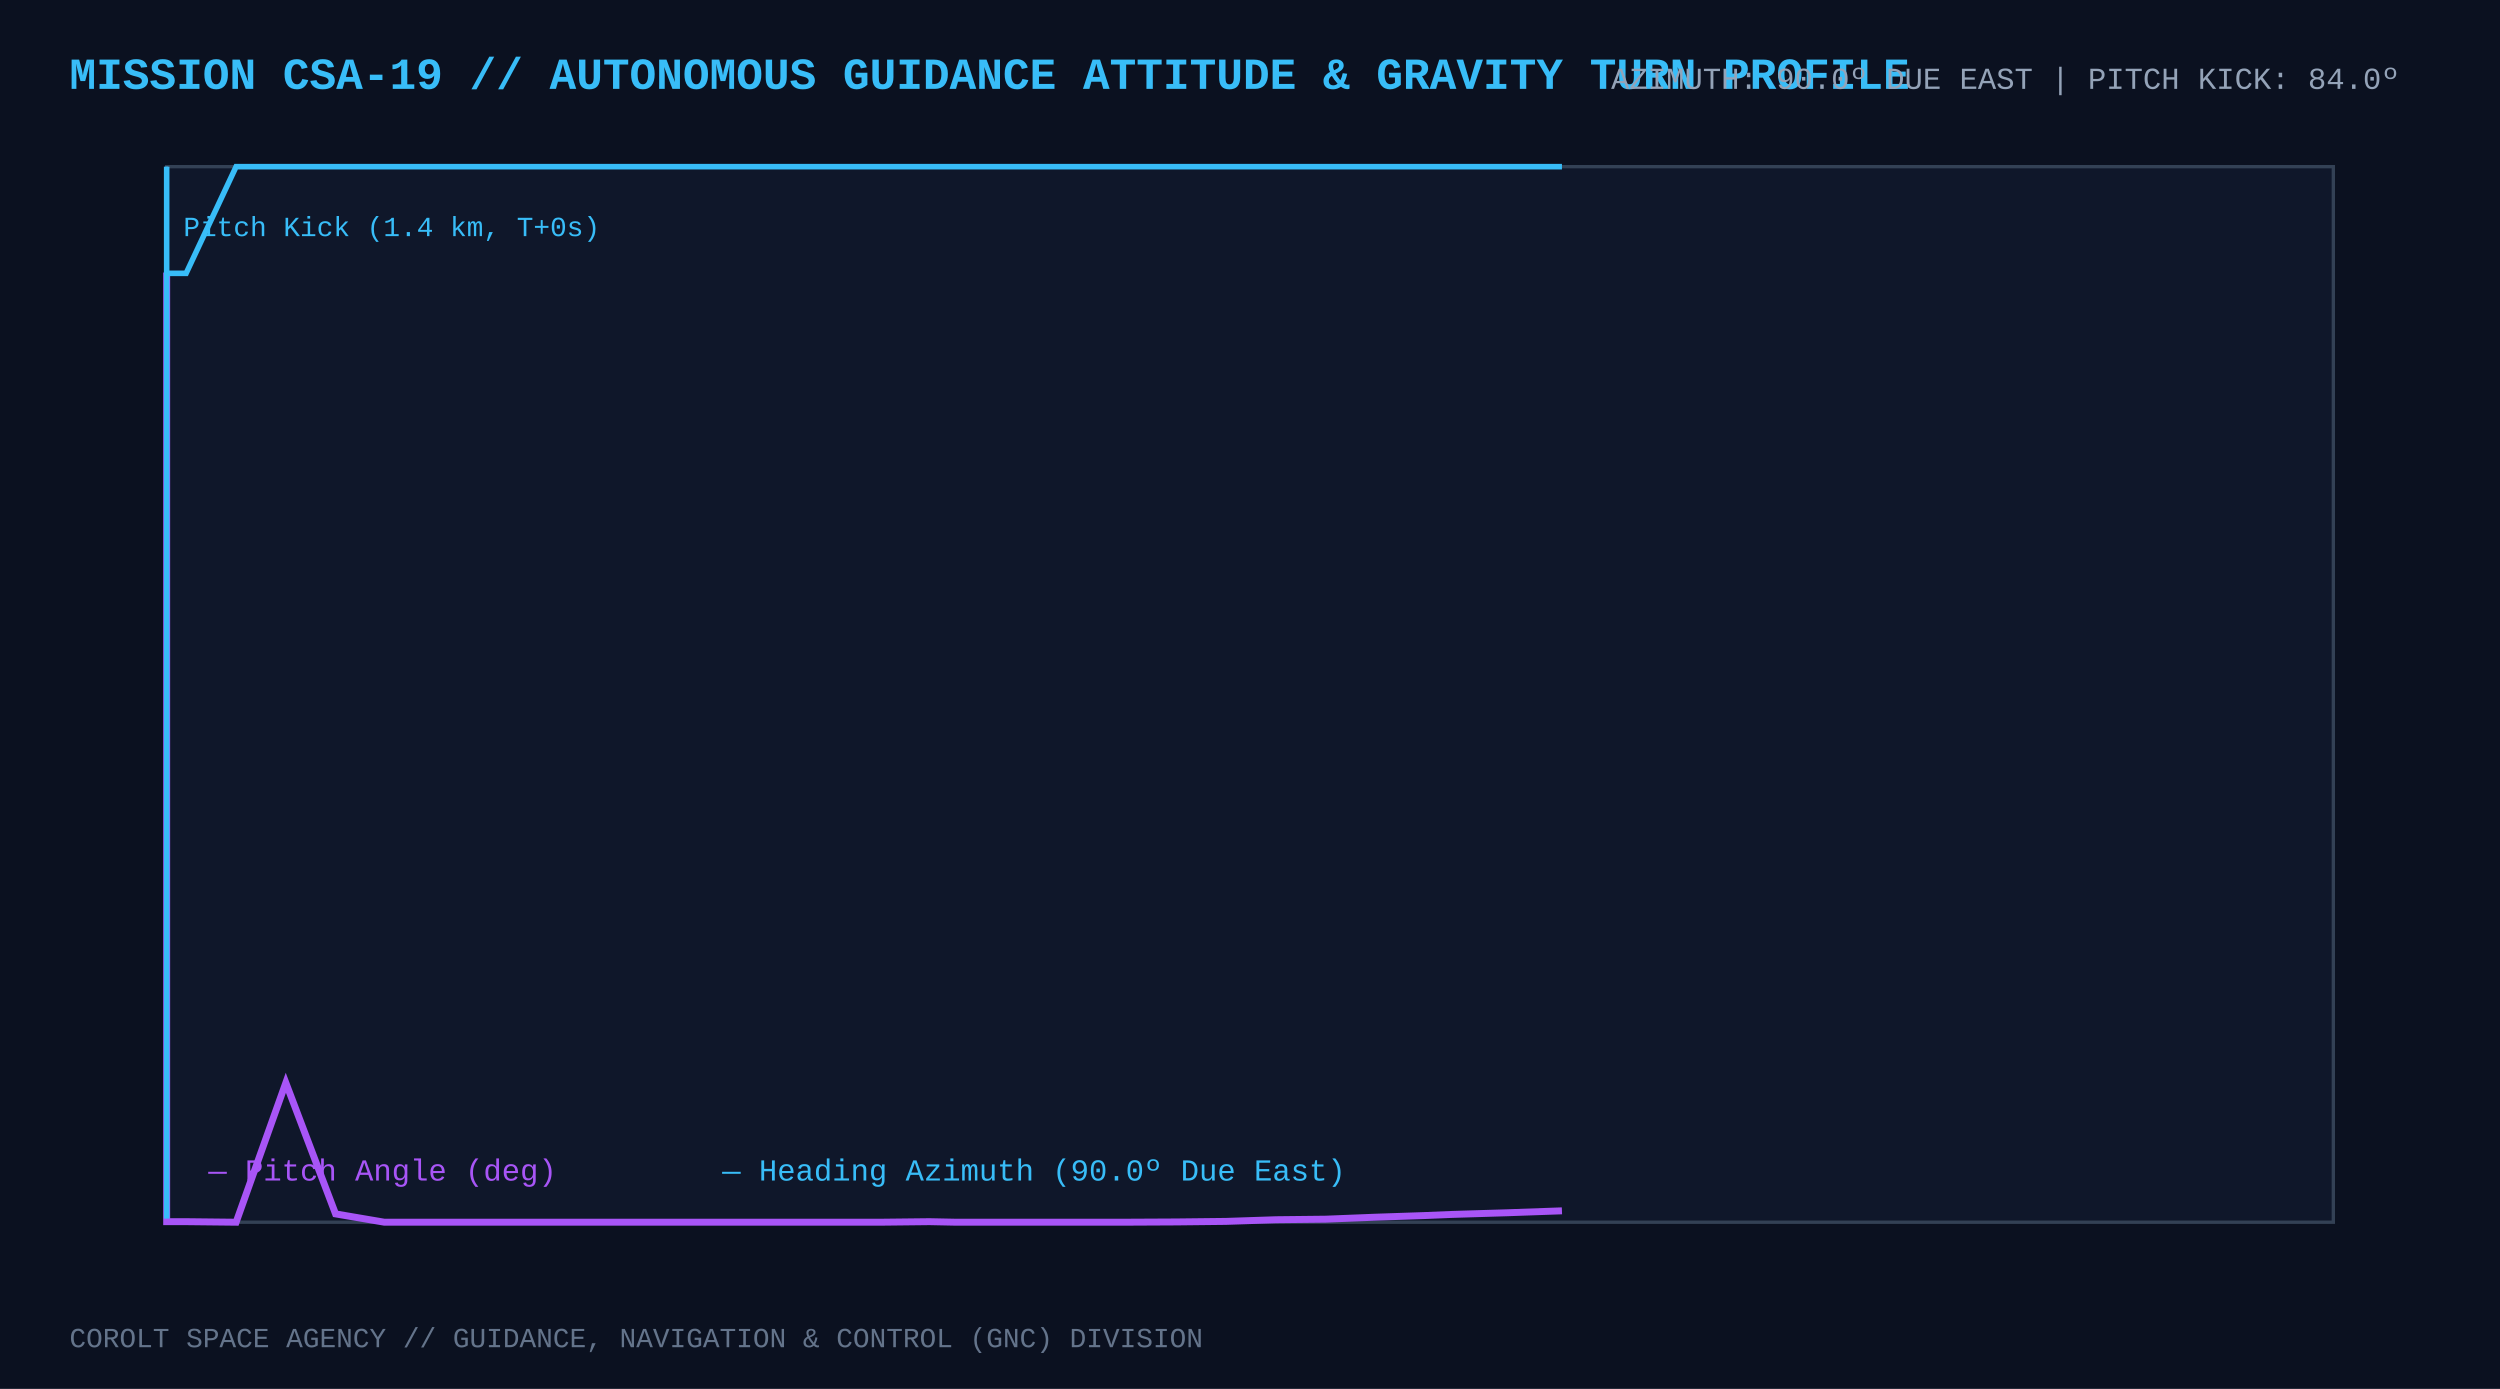
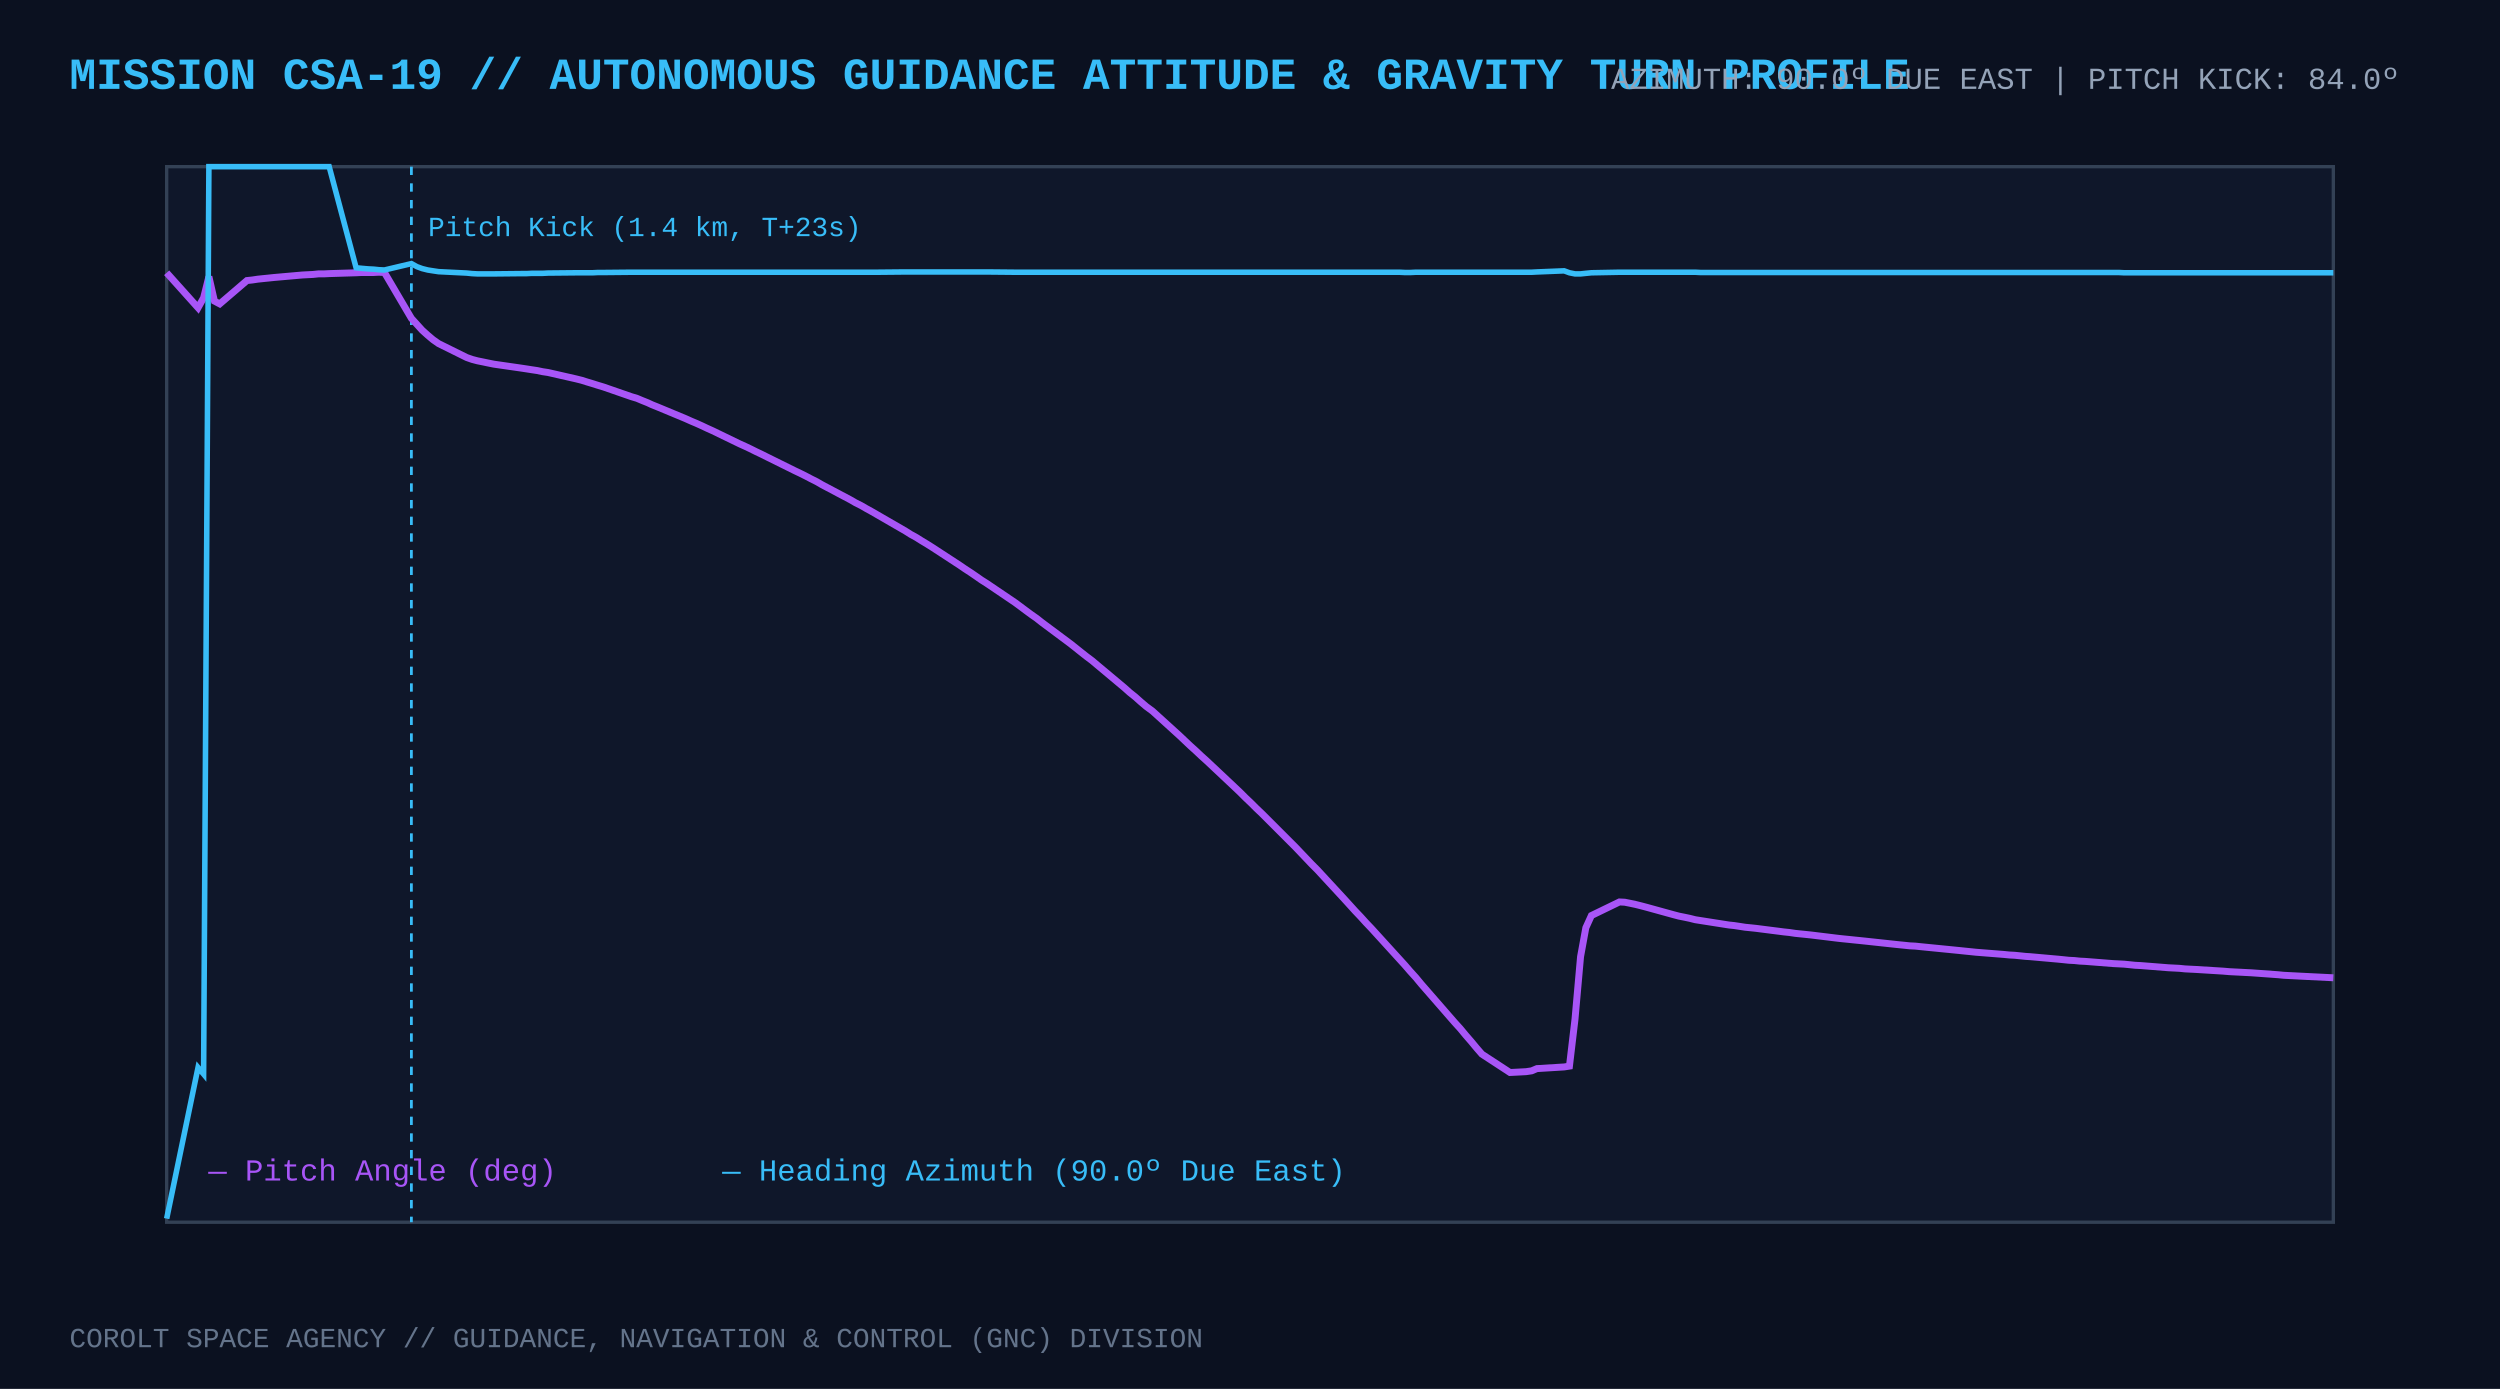
<svg xmlns="http://www.w3.org/2000/svg" viewBox="0 0 900 500" width="900" height="500" style="background:#0b1120; font-family:'Courier New', monospace;">
  <rect width="900" height="500" fill="#0b1120" />
  <rect x="60" y="60" width="780" height="380" fill="#0f172a" stroke="#334155" stroke-width="1.2" />
  <text x="25" y="32" fill="#38bdf8" font-size="16" font-weight="bold">MISSION CSA-19 // AUTONOMOUS GUIDANCE ATTITUDE &amp; GRAVITY TURN PROFILE</text>
  <text x="580" y="32" fill="#94a3b8" font-size="11">AZIMUTH: 90.0º DUE EAST | PITCH KICK: 84.0º</text>
-   <line x1="60.0" y1="60" x2="60.0" y2="440" stroke="#38bdf8" stroke-dasharray="3,3" stroke-width="1" />
-   <text x="66.0" y="85" fill="#38bdf8" font-size="10">Pitch Kick (1.4 km, T+0s)</text>
-   <path d="M 60.0,98.2 60.0,109.4 60.0,99.9 60.0,98.5 60.0,98.1 60.0,123.7 60.0,130.7 60.0,133.4 60.0,137.5 60.0,143.4 60.0,150.7 60.0,155.1 60.0,164.5 60.0,174.5 60.0,185.3 60.0,197.1 60.0,208.8 60.0,221.2 60.0,234.8 60.0,249.3 60.0,264.9 60.0,273.9 60.0,292.9 60.0,313.1 60.0,334.2 60.0,356.5 60.0,377.2 60.0,385.8 60.0,366.9 60.0,324.8 60.0,329.3 60.0,331.4 60.0,334.2 60.0,336.6 60.0,338.8 60.0,340.8 60.0,342.6 60.0,344.1 60.0,345.7 60.0,347.0 60.0,348.4 60.0,349.0 60.0,350.2 60.0,351.5 60.0,352.5 60.0,353.6 60.0,354.3 60.0,355.1 60.0,355.5 60.0,356.1 60.0,356.4 60.0,356.7 60.0,356.9 60.0,357.2 60.0,357.2 60.0,357.1 60.0,357.0 60.0,356.7 60.0,356.0 60.0,355.9 60.0,355.8 60.0,355.6 60.0,355.4 60.0,355.2 60.0,354.9 60.0,354.8 60.0,354.5 60.0,354.4 60.0,354.1 60.0,354.0 60.0,353.8 60.0,353.7 60.0,353.6 60.0,353.4 60.0,353.3 60.0,353.2 60.0,353.1 60.0,353.1 60.0,352.9 60.0,352.9 60.0,352.8 60.0,352.8 60.0,352.8 60.0,352.7 60.0,352.7 60.0,352.7 60.0,352.7 60.0,352.7 60.0,352.8 60.0,352.8 60.0,352.8 60.0,352.8 60.0,352.9 60.0,352.9 60.0,353.1 60.0,353.1 60.0,353.2 60.0,353.3 60.0,353.4 60.0,353.5 60.0,353.7 60.0,353.7 60.0,353.9 60.0,353.9 60.0,354.2 60.0,354.3 60.0,354.5 60.0,354.6 60.0,354.9 60.0,355.0 60.0,355.3 60.0,355.4 60.0,355.5 60.0,355.7 60.0,356.0 60.0,356.2 60.0,356.5 60.0,356.7 60.0,357.0 60.0,357.2 60.0,357.5 60.0,357.7 60.0,357.8 60.0,358.2 60.0,358.5 60.0,358.8 60.0,359.1 60.0,359.4 60.0,359.7 60.0,360.0 60.0,360.4 60.0,360.6 60.0,360.8 60.0,361.2 60.0,361.6 60.0,361.9 60.0,362.4 60.0,362.6 60.0,363.1 60.0,363.4 60.0,363.8 60.0,364.1 60.0,364.3 60.0,364.8 60.0,365.2 60.0,365.6 60.0,366.1 60.0,366.4 60.0,366.9 60.0,367.3 60.0,367.7 60.0,368.1 60.0,368.3 60.0,368.9 60.0,369.3 60.0,369.8 60.0,370.3 60.0,370.7 60.0,371.2 60.0,371.6 60.0,372.1 60.0,372.6 60.0,372.8 60.0,373.4 60.0,373.9 60.0,374.4 60.0,375.0 60.0,375.4 60.0,376.0 60.0,376.5 60.0,377.0 60.0,377.5 60.0,377.7 60.0,378.4 60.0,378.9 60.0,379.5 60.0,380.1 60.0,380.6 60.0,381.2 60.0,381.7 60.0,382.3 60.0,382.8 60.0,383.4 60.0,383.7 60.0,384.3 60.0,384.9 60.0,385.5 60.0,386.2 60.0,386.8 60.0,387.3 60.0,387.9 60.0,388.4 60.0,389.1 60.0,389.4 60.0,390.0 60.0,390.7 60.0,391.4 60.0,392.0 60.0,392.5 60.0,393.1 60.0,393.8 60.0,394.4 60.0,394.7 60.0,395.4 60.0,396.1 60.0,396.8 60.0,397.5 60.0,398.1 60.0,398.7 60.0,399.3 60.0,400.0 60.0,400.6 60.0,400.9 60.0,401.7 60.0,402.4 60.0,403.1 60.0,403.8 60.0,404.5 60.0,405.2 60.0,405.8 60.0,406.5 60.0,406.9 60.0,407.5 60.0,408.3 60.0,409.1 60.0,409.8 60.0,410.5 60.0,411.2 60.0,411.8 60.0,412.5 60.0,413.2 60.0,413.6 60.0,414.3 60.0,415.1 60.0,415.8 60.0,416.6 60.0,417.2 60.0,418.0 60.0,418.6 60.0,419.4 60.0,420.0 60.0,420.4 60.0,421.2 60.0,422.0 60.0,422.7 60.0,423.5 60.0,424.3 60.0,425.0 60.0,425.7 60.0,426.4 60.0,427.1 60.0,427.8 60.0,428.1 60.0,429.0 60.0,429.7 60.0,430.5 60.0,431.3 60.0,432.0 60.0,432.7 60.0,433.5 60.0,434.2 60.0,434.9 60.0,435.6 60.0,436.1 60.0,436.5 60.0,437.4 60.0,438.1 60.0,438.7 60.0,439.1 60.0,439.4 60.0,439.6 60.0,439.7 60.0,439.8 60.0,439.7 60.0,439.8 60.0,439.8 60.0,439.8 67.0,439.8 85.0,440.0 102.9,389.8 120.8,437.0 138.4,440.0 156.3,440.0 166.1,440.0 186.0,440.0 205.9,440.0 225.4,440.0 245.2,440.0 263.2,440.0 281.1,440.0 298.7,440.0 316.6,440.0 334.6,439.8 344.3,440.0 364.2,440.0 383.7,440.0 403.6,440.0 423.5,439.9 441.4,439.7 459.4,439.1 477.3,438.9 494.9,438.2 512.8,437.6 522.5,437.2 542.4,436.6 562.3,435.9" fill="none" stroke="#a855f7" stroke-width="2.5" />
-   <path d="M 60.0,438.7 60.0,60.0 60.0,60.0 60.0,60.0 60.0,97.2 60.0,97.8 60.0,98.6 60.0,98.4 60.0,98.2 60.0,98.0 60.0,98.0 60.0,98.0 60.0,98.0 60.0,98.0 60.0,98.0 60.0,97.9 60.0,97.9 60.0,98.0 60.0,98.0 60.0,98.0 60.0,98.0 60.0,98.0 60.0,98.0 60.0,98.0 60.0,98.0 60.0,98.0 60.0,98.0 60.0,98.0 60.0,98.6 60.0,98.0 60.0,98.0 60.0,98.1 60.0,98.1 60.0,98.1 60.0,98.1 60.0,98.1 60.0,98.1 60.0,98.1 60.0,98.1 60.0,98.1 60.0,98.2 60.0,98.2 60.0,98.2 60.0,98.2 60.0,98.2 60.0,98.2 60.0,98.2 60.0,98.2 60.0,98.2 60.0,98.2 60.0,98.2 60.0,98.2 60.0,98.2 60.0,98.3 60.0,98.3 60.0,98.3 60.0,98.3 60.0,98.3 60.0,98.4 60.0,98.3 60.0,98.3 60.0,98.3 60.0,98.3 60.0,98.3 60.0,98.3 60.0,98.3 60.0,98.3 60.0,98.3 60.0,98.3 60.0,98.4 60.0,98.3 60.0,98.4 60.0,98.4 60.0,98.3 60.0,98.3 60.0,98.4 60.0,98.3 60.0,98.4 60.0,98.3 60.0,98.4 60.0,98.3 60.0,98.4 60.0,98.4 60.0,98.4 60.0,98.3 60.0,98.4 60.0,98.3 60.0,98.4 60.0,98.3 60.0,98.4 60.0,98.3 60.0,98.4 60.0,98.4 60.0,98.4 60.0,98.3 60.0,98.5 60.0,98.4 60.0,98.5 60.0,98.4 60.0,98.5 60.0,98.4 60.0,98.4 60.0,98.4 60.0,98.5 60.0,98.4 60.0,98.5 60.0,98.4 60.0,98.5 60.0,98.4 60.0,98.4 60.0,98.4 60.0,98.4 60.0,98.4 60.0,98.5 60.0,98.4 60.0,98.5 60.0,98.4 60.0,98.4 60.0,98.5 60.0,98.4 60.0,98.5 60.0,98.4 60.0,98.4 60.0,98.5 60.0,98.4 60.0,98.4 60.0,98.5 60.0,98.4 60.0,98.5 60.0,98.4 60.0,98.5 60.0,98.4 60.0,98.4 60.0,98.5 60.0,98.4 60.0,98.4 60.0,98.5 60.0,98.4 60.0,98.5 60.0,98.4 60.0,98.5 60.0,98.4 60.0,98.4 60.0,98.5 60.0,98.4 60.0,98.4 60.0,98.5 60.0,98.4 60.0,98.5 60.0,98.4 60.0,98.5 60.0,98.4 60.0,98.4 60.0,98.4 60.0,98.5 60.0,98.4 60.0,98.5 60.0,98.4 60.0,98.5 60.0,98.4 60.0,98.5 60.0,98.4 60.0,98.5 60.0,98.4 60.0,98.5 60.0,98.4 60.0,98.5 60.0,98.4 60.0,98.5 60.0,98.4 60.0,98.5 60.0,98.4 60.0,98.5 60.0,98.4 60.0,98.5 60.0,98.4 60.0,98.5 60.0,98.4 60.0,98.5 60.0,98.4 60.0,98.5 60.0,98.4 60.0,98.5 60.0,98.4 60.0,98.5 60.0,98.4 60.0,98.5 60.0,98.4 60.0,98.5 60.0,98.4 60.0,98.5 60.0,98.4 60.0,98.5 60.0,98.4 60.0,98.5 60.0,98.4 60.0,98.5 60.0,98.4 60.0,98.5 60.0,98.4 60.0,98.5 60.0,98.4 60.0,98.5 60.0,98.4 60.0,98.5 60.0,98.4 60.0,98.5 60.0,98.4 60.0,98.4 60.0,98.4 60.0,98.5 60.0,98.4 60.0,98.5 60.0,98.4 60.0,98.5 60.0,98.4 60.0,98.5 60.0,98.4 60.0,98.4 60.0,98.4 60.0,98.4 60.0,98.4 60.0,98.5 60.0,98.4 60.0,98.4 60.0,98.4 60.0,98.4 60.0,98.3 60.0,98.4 60.0,98.3 60.0,98.4 60.0,98.3 60.0,98.4 60.0,98.3 60.0,98.4 60.0,98.4 60.0,98.4 60.0,98.3 60.0,98.4 60.0,98.4 60.0,98.4 60.0,98.3 60.0,98.4 60.0,98.3 60.0,98.4 60.0,98.3 60.0,98.4 60.0,98.3 60.0,98.4 60.0,98.3 60.0,98.4 60.0,98.3 60.0,98.4 60.0,98.3 60.0,98.4 60.0,98.3 60.0,98.4 60.0,98.3 60.0,98.4 60.0,98.3 60.0,98.4 60.0,98.3 60.0,98.4 60.0,98.3 60.0,98.3 60.0,98.3 60.0,98.3 60.0,98.4 60.0,98.4 60.0,98.4 60.0,98.4 60.0,98.4 60.0,98.4 60.0,98.4 60.0,98.5 60.0,98.4 60.0,98.4 67.0,98.4 85.0,60.0 102.9,60.0 120.8,60.0 138.4,60.0 156.3,60.0 166.1,60.0 186.0,60.0 205.9,60.0 225.4,60.0 245.2,60.0 263.2,60.0 281.1,60.0 298.7,60.0 316.6,60.0 334.6,60.0 344.3,60.0 364.2,60.0 383.7,60.0 403.6,60.0 423.5,60.0 441.4,60.0 459.4,60.0 477.3,60.0 494.9,60.0 512.8,60.0 522.5,60.0 542.4,60.0 562.3,60.0" fill="none" stroke="#38bdf8" stroke-width="2.0" />
+   <line x1="148.1" y1="60" x2="148.1" y2="440" stroke="#38bdf8" stroke-dasharray="3,3" stroke-width="1" />
+   <text x="154.1" y="85" fill="#38bdf8" font-size="10">Pitch Kick (1.4 km, T+23s)</text>
+   <path d="M 60.0,98.2 71.3,110.8 73.3,107.2 75.2,99.6 77.2,108.4 79.1,109.4 88.9,101.0 90.8,100.8 92.8,100.5 94.7,100.3 96.7,100.1 98.6,99.9 108.8,99.0 110.7,98.9 112.7,98.8 114.6,98.6 116.5,98.6 118.5,98.5 128.2,98.2 130.2,98.1 132.5,98.1 134.5,98.1 136.4,98.0 138.4,98.1 148.1,114.6 150.1,116.8 152.0,118.9 154.0,120.7 155.9,122.3 157.9,123.7 168.0,128.7 170.0,129.4 171.9,129.9 173.9,130.3 175.8,130.7 177.8,131.1 187.5,132.5 189.5,132.8 191.4,133.1 193.4,133.4 195.3,133.8 197.3,134.1 207.4,136.4 209.4,136.9 211.3,137.5 213.3,138.1 215.2,138.7 217.2,139.3 227.3,142.8 229.3,143.4 231.2,144.2 233.2,145.0 234.7,145.7 236.7,146.5 246.8,150.7 248.8,151.6 250.7,152.4 252.7,153.3 254.6,154.2 256.6,155.1 266.3,159.8 268.3,160.7 270.2,161.6 272.2,162.6 274.1,163.5 276.1,164.5 286.2,169.5 288.1,170.4 290.1,171.4 292.0,172.4 294.0,173.4 295.9,174.5 306.1,179.9 308.0,181.0 310.0,182.0 311.9,183.1 313.9,184.2 315.8,185.3 326.0,191.2 327.9,192.4 329.9,193.5 331.8,194.7 333.8,195.9 335.7,197.1 345.5,203.5 347.4,204.8 349.4,206.1 351.3,207.4 353.3,208.8 355.2,210.0 365.4,216.9 367.3,218.3 369.3,219.8 371.2,221.2 373.2,222.6 375.1,224.1 385.3,231.7 387.2,233.2 389.2,234.8 391.1,236.3 393.1,237.8 395.0,239.4 404.8,247.6 406.7,249.3 408.7,250.9 410.6,252.6 412.6,254.3 414.9,256.0 424.7,264.9 426.6,266.7 428.5,268.5 430.5,270.3 432.4,272.1 434.4,273.9 444.5,283.4 446.5,285.3 448.4,287.2 450.4,289.1 452.3,291.0 454.3,292.9 464.4,303.0 466.4,305.0 468.3,307.0 470.3,309.1 472.2,311.1 474.2,313.1 483.9,323.6 485.9,325.8 487.8,327.9 489.8,330.0 491.7,332.1 493.7,334.2 503.8,345.3 505.8,347.5 507.7,349.7 509.7,351.9 511.6,354.2 513.6,356.5 523.7,368.1 525.7,370.3 527.6,372.6 529.6,374.9 531.5,377.2 533.5,379.5 543.6,386.1 545.6,386.0 547.5,385.9 549.4,385.8 551.4,385.5 553.3,384.7 563.1,384.1 565.0,383.8 567.0,366.9 569.0,344.4 570.9,334.0 572.9,329.6 583.0,324.7 584.9,324.8 586.9,325.2 588.8,325.6 590.8,326.1 592.7,326.6 602.5,329.3 604.4,329.8 606.4,330.2 608.3,330.6 610.3,331.1 612.2,331.4 622.4,333.0 624.3,333.2 626.3,333.5 628.2,333.8 630.2,334.0 632.1,334.2 642.3,335.5 644.2,335.7 646.2,336.0 648.1,336.2 650.1,336.4 652.0,336.6 661.8,337.8 663.7,338.0 665.7,338.2 667.6,338.4 669.6,338.6 671.5,338.8 681.7,339.9 683.6,340.1 685.6,340.3 687.5,340.5 689.5,340.6 691.4,340.8 701.5,341.8 703.5,342.0 705.5,342.2 707.4,342.4 709.4,342.6 711.3,342.8 721.4,343.6 723.4,343.8 725.3,343.9 727.3,344.1 729.2,344.3 730.8,344.4 740.9,345.3 742.9,345.5 744.8,345.7 746.8,345.8 748.7,346.0 750.7,346.1 760.8,346.9 762.8,347.0 764.7,347.1 766.7,347.3 768.6,347.5 770.6,347.6 780.7,348.4 782.7,348.5 784.6,348.6 786.6,348.8 788.5,348.9 790.5,349.0 800.2,349.6 802.6,349.8 804.5,349.9 806.5,350.0 808.4,350.1 810.4,350.2 820.1,350.9 822.1,351.1 824.0,351.2 826.0,351.3 827.9,351.4 829.9,351.5 840.0,352.0" fill="none" stroke="#a855f7" stroke-width="2.5" />
+   <path d="M 60.0,438.7 71.3,384.3 73.3,386.7 75.2,60.0 77.2,60.0 79.1,60.0 88.9,60.0 90.8,60.0 92.8,60.0 94.7,60.0 96.7,60.0 98.6,60.0 108.8,60.0 110.7,60.0 112.7,60.0 114.6,60.0 116.5,60.0 118.5,60.0 128.2,96.4 130.2,96.6 132.5,96.8 134.5,96.9 136.4,97.1 138.4,97.2 148.1,94.9 150.1,96.0 152.0,96.7 154.0,97.2 155.9,97.5 157.9,97.8 168.0,98.3 170.0,98.5 171.9,98.6 173.9,98.6 175.8,98.6 177.8,98.6 187.5,98.5 189.5,98.5 191.4,98.4 193.4,98.4 195.3,98.4 197.3,98.3 207.4,98.2 209.4,98.2 211.3,98.2 213.3,98.2 215.2,98.1 217.2,98.1 227.3,98.0 229.3,98.0 231.2,98.0 233.2,98.0 234.7,98.0 236.7,98.0 246.8,98.0 248.8,98.0 250.7,98.0 252.7,98.0 254.6,98.0 256.6,98.0 266.3,98.0 268.3,98.0 270.2,98.0 272.2,98.0 274.1,98.0 276.1,98.0 286.2,98.0 288.1,98.0 290.1,98.0 292.0,98.0 294.0,98.0 295.9,98.0 306.1,98.0 308.0,98.0 310.0,98.0 311.9,98.0 313.9,98.0 315.8,98.0 326.0,97.9 327.9,97.9 329.9,97.9 331.8,97.9 333.8,97.9 335.7,97.9 345.5,97.9 347.4,97.9 349.4,97.9 351.3,97.9 353.3,97.9 355.2,97.9 365.4,98.0 367.3,98.0 369.3,98.0 371.2,98.0 373.2,98.0 375.1,98.0 385.3,98.0 387.2,98.0 389.2,98.0 391.1,98.0 393.1,98.0 395.0,98.0 404.8,98.0 406.7,98.0 408.7,98.0 410.6,98.0 412.6,98.0 414.9,98.0 424.7,98.0 426.6,98.0 428.5,98.0 430.5,98.0 432.4,98.0 434.4,98.0 444.5,98.0 446.5,98.0 448.4,98.0 450.4,98.0 452.3,98.0 454.3,98.0 464.4,98.0 466.4,98.0 468.3,98.0 470.3,98.0 472.2,98.0 474.2,98.0 483.9,98.0 485.9,98.0 487.8,98.0 489.8,98.0 491.7,98.0 493.7,98.0 503.8,98.0 505.8,98.1 507.7,98.1 509.7,98.0 511.6,98.0 513.6,98.0 523.7,98.0 525.7,98.0 527.6,98.0 529.6,98.0 531.5,98.0 533.5,98.0 543.6,98.0 545.6,98.0 547.5,98.0 549.4,98.0 551.4,98.0 553.3,97.9 563.1,97.5 565.0,98.2 567.0,98.6 569.0,98.6 570.9,98.4 572.9,98.2 583.0,98.0 584.9,98.0 586.9,98.0 588.8,98.0 590.8,98.0 592.7,98.0 602.5,98.0 604.4,98.0 606.4,98.0 608.3,98.0 610.3,98.0 612.2,98.1 622.4,98.1 624.3,98.1 626.3,98.1 628.2,98.1 630.2,98.1 632.1,98.1 642.3,98.1 644.2,98.1 646.2,98.1 648.1,98.1 650.1,98.1 652.0,98.1 661.8,98.1 663.7,98.1 665.7,98.1 667.6,98.1 669.6,98.1 671.5,98.1 681.7,98.1 683.6,98.1 685.6,98.1 687.5,98.1 689.5,98.1 691.4,98.1 701.5,98.1 703.5,98.1 705.5,98.1 707.4,98.1 709.4,98.1 711.3,98.1 721.4,98.1 723.4,98.1 725.3,98.1 727.3,98.1 729.2,98.1 730.8,98.1 740.9,98.1 742.9,98.1 744.8,98.1 746.8,98.1 748.7,98.1 750.7,98.1 760.8,98.1 762.8,98.1 764.7,98.2 766.7,98.2 768.6,98.2 770.6,98.2 780.7,98.2 782.7,98.2 784.6,98.2 786.6,98.2 788.5,98.2 790.5,98.2 800.2,98.2 802.6,98.2 804.5,98.2 806.5,98.2 808.4,98.2 810.4,98.2 820.1,98.2 822.1,98.2 824.0,98.2 826.0,98.2 827.9,98.2 829.9,98.2 840.0,98.2" fill="none" stroke="#38bdf8" stroke-width="2.0" />
  <text x="75" y="425" fill="#a855f7" font-size="11">― Pitch Angle (deg)</text>
  <text x="260" y="425" fill="#38bdf8" font-size="11">― Heading Azimuth (90.0º Due East)</text>
  <text x="25" y="485" fill="#64748b" font-size="10">COROLT SPACE AGENCY // GUIDANCE, NAVIGATION &amp; CONTROL (GNC) DIVISION</text>
</svg>
